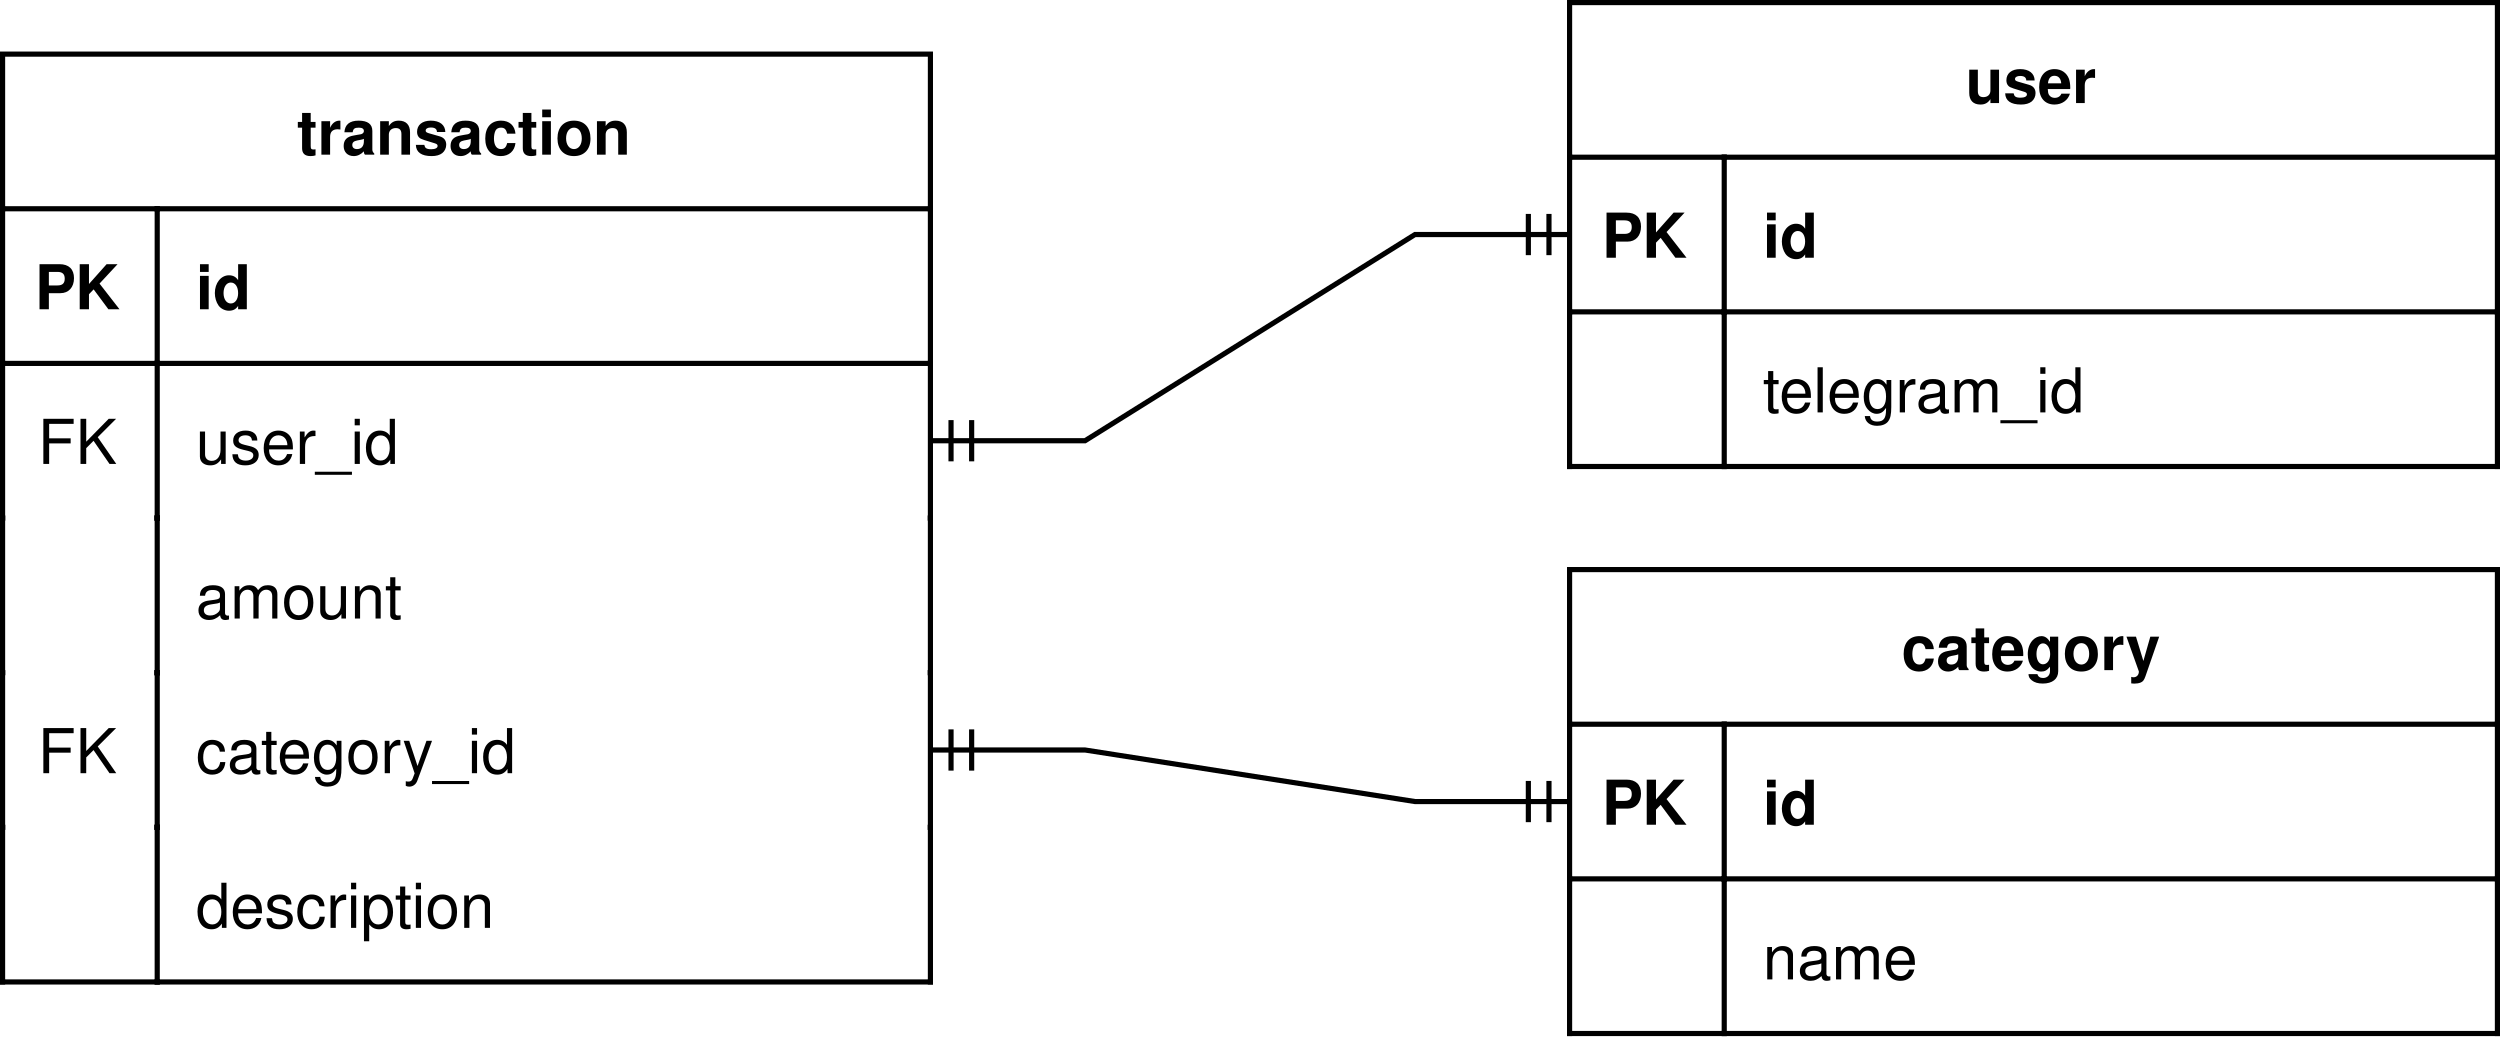
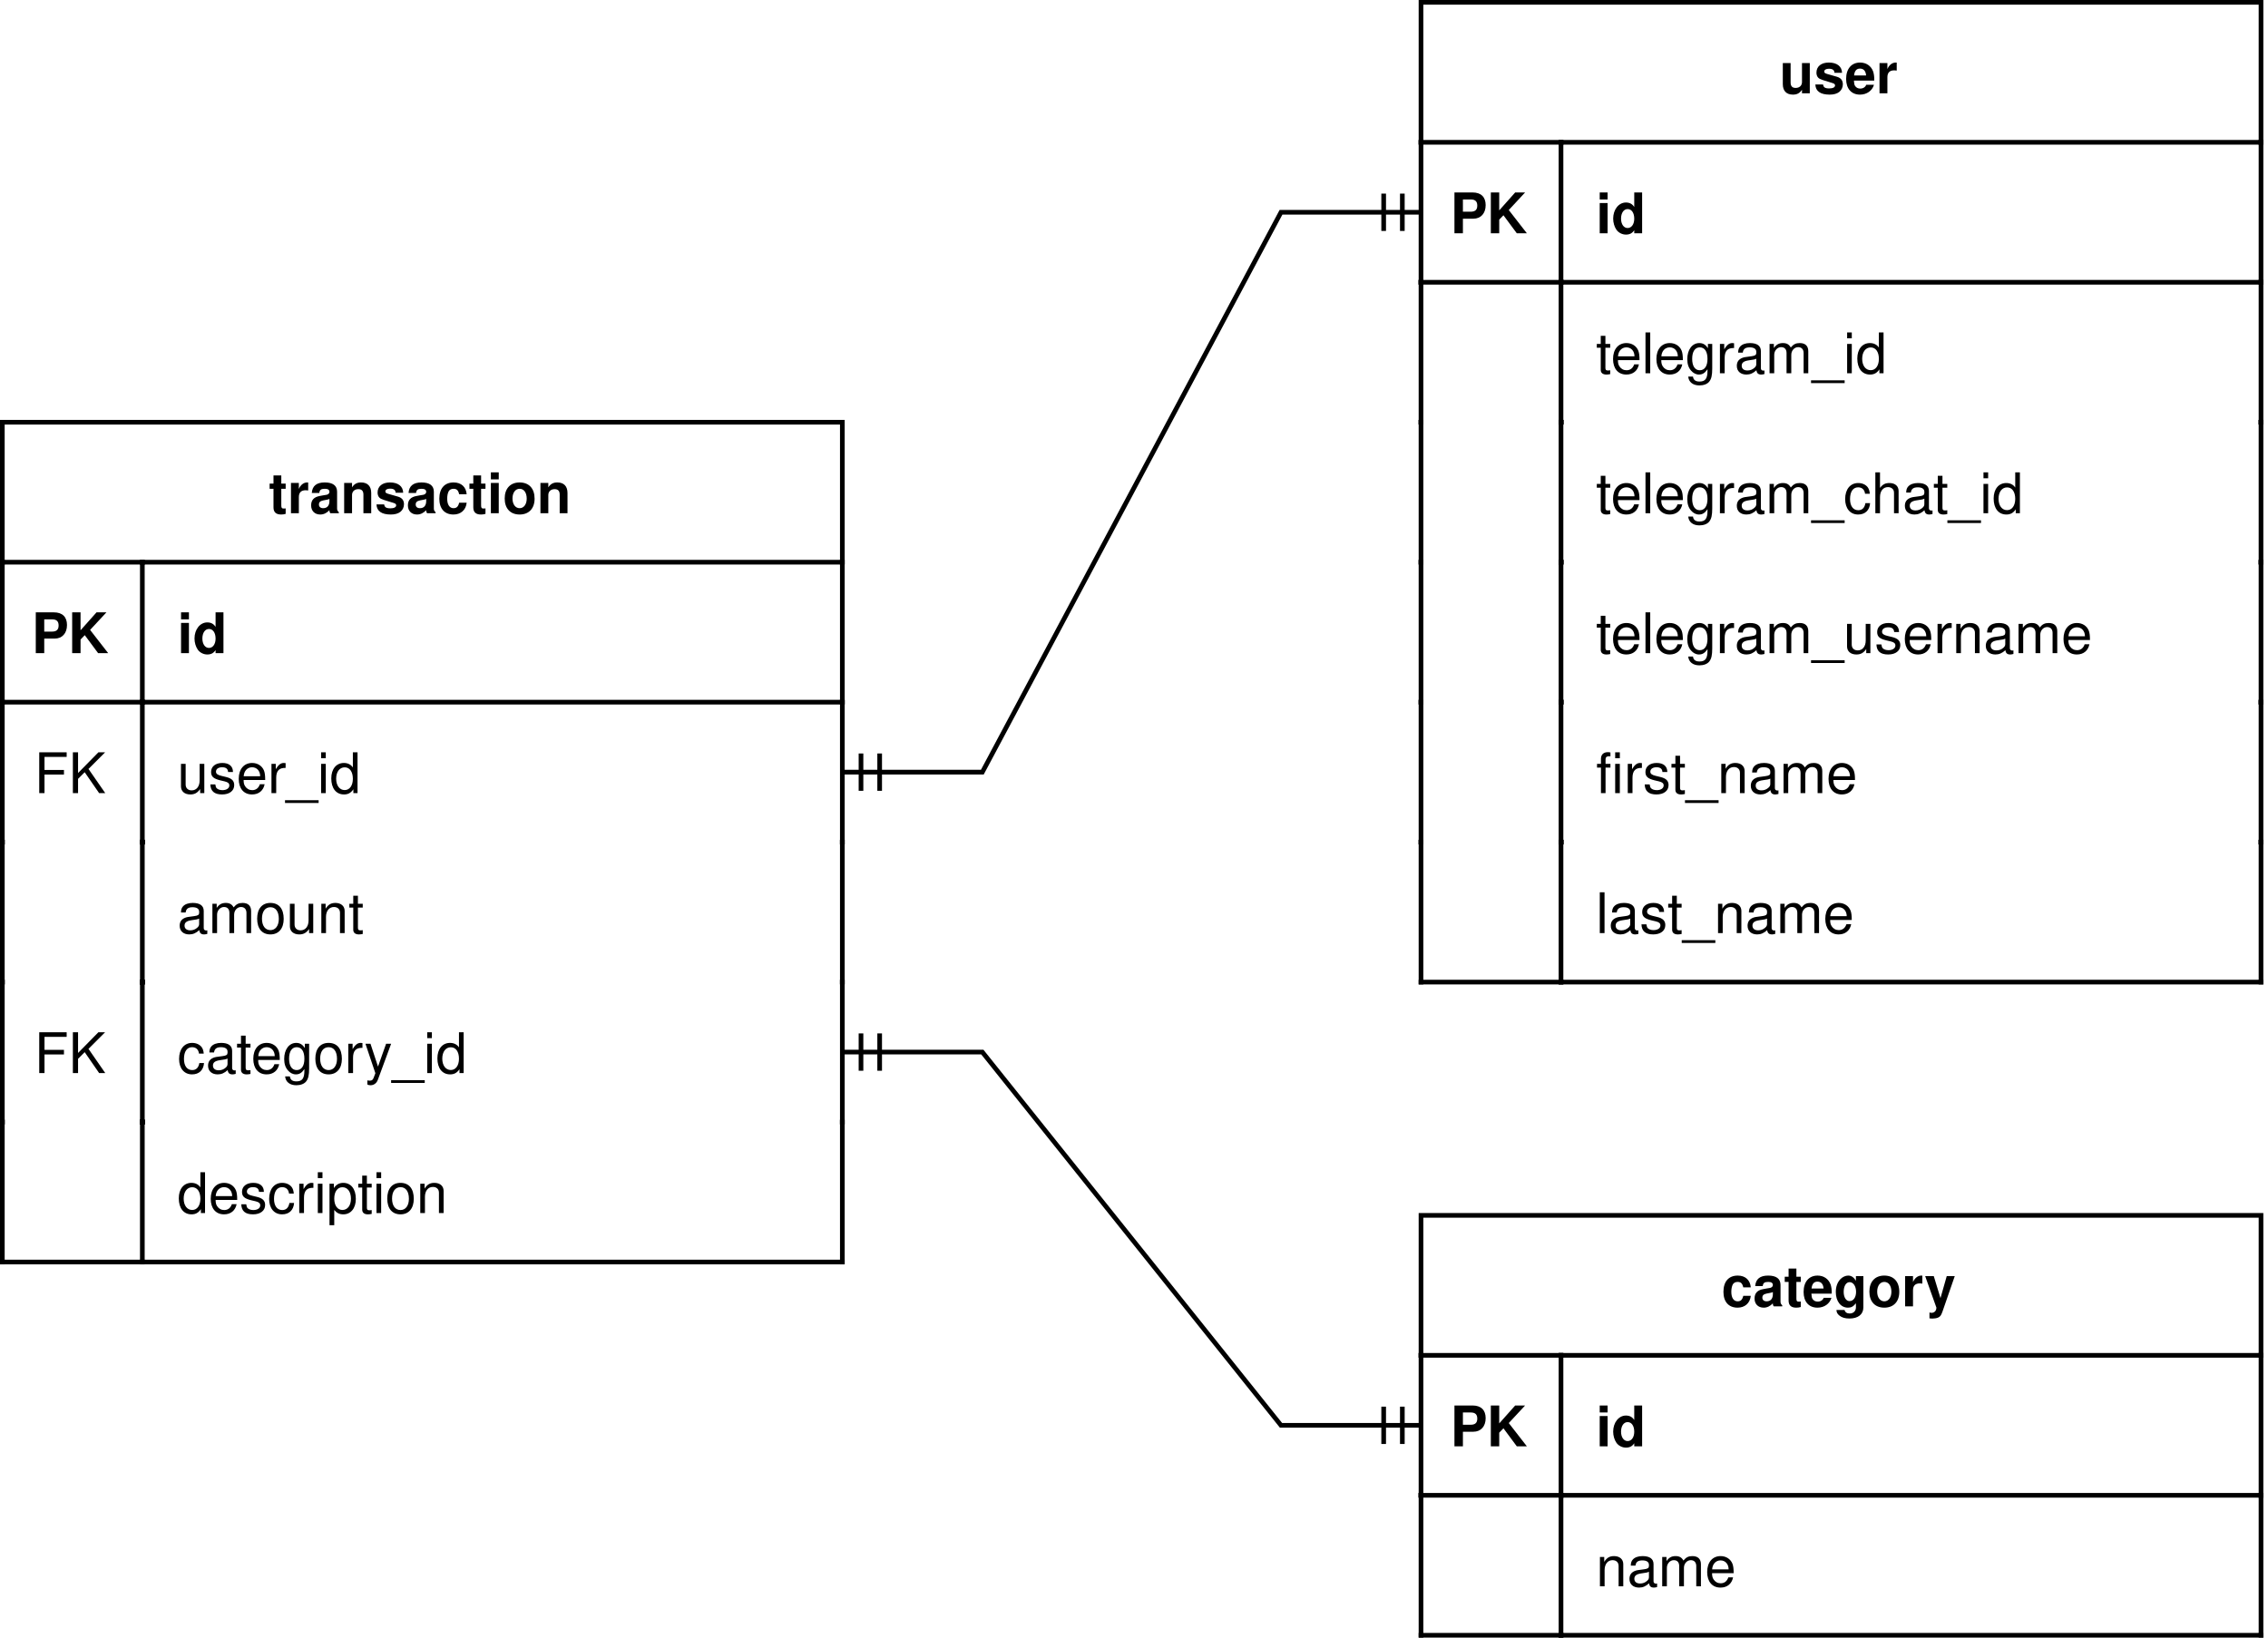
- <svg xmlns="http://www.w3.org/2000/svg" version="1.1" width="485px" height="201px" viewBox="-0.5 -0.5 485 201" content="&lt;mxfile host=&quot;app.diagrams.net&quot; modified=&quot;2023-03-04T10:15:41.410Z&quot; agent=&quot;5.0 (Macintosh; Intel Mac OS X 10_15_7) AppleWebKit/537.36 (KHTML, like Gecko) Chrome/110.0.0.0 Safari/537.36&quot; etag=&quot;CyoBnGvso1VXxnxtH4ga&quot; version=&quot;20.8.22&quot; type=&quot;github&quot;&gt;&lt;diagram name=&quot;Page-1&quot; id=&quot;yiS-8fv0k1uVk9mDooas&quot;&gt;7Zxtc6I6FIB/jR93R0B8+bha3Td3b8fuzG4/3clKxMwNiRNi1f31N4EEkFAL1lWLzHSm5BBO4JyHc3JC2pYzCrYfGVgtv1EP4pbd9rYt565l25Y16IhfUrKLJd2BHQt8hjzVKRU8oD9QCdtKukYeDPc6ckoxR6t94ZwSAud8TwYYo5v9bguK90ddAR8agoc5wKb0J/L4Mpb27V4q/wSRv9QjW91BfCYAurN6knAJPLrJiJxxyxkxSnl8FGxHEEvjabvE102eOZvcGIOEl7mAP3qfv9gDMP388zvq3X/oPa6775SWJ4DX6oE5AyQEc44oUffNd9oY4hFW8pCD31I0DDlgXPnMaQuB8AIHiEAmBFbUxhisQhR1jyVLhL0p2NE114p0a7hAW+jNYpfJvsJ7U6FMNqXyhVD+oG5GngYY+UQcz4UB5IhDBkNxL1MQctXDNJF+Xsg43GZEymQfIQ0gZzvRJSFYuU/xO1DNTQqD1VeyZRYELQQKQD9RnYw2E8AC4osHqjScVTCckxsNYGESAjgc0jXxwiwY4iDzoKkowqUCOraBzmFeZhL+4ZIy9EdSgpVXswxF7Q0KMCDirQJeTjSkURSJWEAYjyimEjRCCTRYk508Rlc/APMhV4IVRYRHFnKH4kfYbNR+77Zcca8j0bbStviR3RkfURKKVwJFAEGB1gZKvIacrpRSDBdaP1MOkce/Kec0eBbEg2/jy3Tu9t3+Eo15PLIw7nFRFQLHgOD+67MYiOfnCOAU+yhgyLANUqcVeLbQ1ol984bPhwkqzLnAUeRdIs+DpLw/7NL+yDjAqWj/gmBQUdsZXvaO4WfR/bJ+1uE/7jsMV2COiD+Nr+zmQHDPBcL2+RfTPSkYpdSdgQy3SQOl0kD7L6aB7qXTQNeAYHLpNAA9pPW9Mgu4pd1R9yzQM9y8DiH79/pTwVm8f3Ohv9+E/ouH/rL16F8L/YPyELy1wN8v7Yy6B3695JDxMgjEaLzGgb+8928u8FvmsmET+c8d+S370qHfMpcAazTtt8p7pPbh31zmm4sBfcp29Z78V2Cgzklg4s3+C8dfn9BkB6fj9id78gW9s8xqsEkCZ08C7hmTQDEGFarAK04BhxG/qRRQbAqzzvNgOGdodfBL8ZtKAa9loM4poDhcmVDoecHhVNC6ib0DHUt9NtPBuuxizaAaGRWGG1wHOLp0aeYOJ9w8MCjN57XsHrDNdYRabR9ol/ZIjaYPxaYwlwquv3A85QaC8ijc3CzCNlcXmmTw2kKycjK4+B4C29xjdOEAcbq1xATxJhPY5oYhAgJ47bngPM6/udjvmPMCuaXkcPy/zeqxXzJAn6Z4LBitdyXINNOFk9eOyWv4dmpHx5wu1Kl2dJoZQ2IKc8ZwU7VjBRRub/5g7jxuksEra8fqyeDitaNT4Vv0W6sdE8SbTOCY35o5xNBnIKj3PpQKDNxcCuiUSAHQ86HOxsLSiO9mEAP55XqcnolzdpwDLFtmCR5g9f5C4n2Qf00umuNZAIj3D0nK0KITTD4u1KlDDMl2v7KNR9l47+rm3TZ78k7nF7hF/Je+A3GcuUq00otkQ19jEqUqz5Cu2RweMKSaZnGdq16aj0ijlg1HVrsAlkTIImc8wb37PUDkvcygWdaVHl2bdHMUxo+urkoJNBR1corsvKLYNoaik6FcIo1dGuUjkDwW/+NR1vv2XmRZf5e5GpY7zj6Cnc6RLLs5RU5e0dEsi2b6Xyvi7un//nDG/wM=&lt;/diagram&gt;&lt;/mxfile&gt;" resource="https://app.diagrams.net/#Hmsemitkin%2Ffinancie%2Fmaster%2Fuse-case.drawio.svg">
+ <svg xmlns="http://www.w3.org/2000/svg" version="1.1" width="486px" height="351px" viewBox="-0.5 -0.5 486 351" content="&lt;mxfile host=&quot;app.diagrams.net&quot; modified=&quot;2023-03-04T12:50:58.990Z&quot; agent=&quot;5.0 (Macintosh; Intel Mac OS X 10_15_7) AppleWebKit/537.36 (KHTML, like Gecko) Chrome/110.0.0.0 Safari/537.36&quot; etag=&quot;m5pzVu1hDfxOgWfiNq3H&quot; version=&quot;21.0.2&quot; type=&quot;github&quot;&gt;&lt;diagram name=&quot;Page-1&quot; id=&quot;yiS-8fv0k1uVk9mDooas&quot;&gt;7Vxhb5s8EP41+bgpQEiTj0uartvyvqvSSWs/TV5wiDWDkXHaZL9+NthAYpJCm5IEkKoKH+aM7x7u8ZkjHWvsrT9TECz/Iw7EHbPrrDvWdcc0B4Me/y8Em1hgG1YscClyYpGRCu7RXyiFXSldIQeGWx0ZIZihYFs4J74P52xLBiglz9vdFgRvjxoAF2qC+znAuvQncthSTsu8SuW3ELlLNbLRH8ZnPKA6y5mES+CQ54zImnSsMSWExUfeegyxsJ2yS3zdzZ6zyY1R6LMiF7BH58tXcwimX37+j67uPl09rvofpJYngFdywowCPwRzhogv75ttlDH4FAJxyMBvIRqFDFAmfWZ1uYB7gQHkQ8oFRtTGGAQhirrHkiXCzhRsyIopRao1WqA1dGaxy0Rf7r0pVyaaQvmCK7+XNyNOA4xcnx/PuQHEiCMKQ34vUxAy2UM3kZovpAyuMyJpss+QeJDRDe+iziogSvwOZfM5BYMxkLJlFghKCCQA3UR1MtqMAxb4Lp9QqeGMnOGsndEA5ibxAYMjsvKdMAsMfpCZaCqK4FICOqYGncN4mQnwj5aEor8CJVh6NYuhqP2MPAx8/lQBZ0c0IlEUibCAMB4TTATQfOJDDWuik0NJ8ANQFzIpCAjyWWQhe8T/uM3G3Y92x+b3OuZtI23zP9GdsjHxQ/5IoAhAkEPrGQp4jRgJpFIMF0o/lQ4Rx78JY8TbC8SDT+PL6Nxsu/0lNO7CIwvGLVyUBYGlgeDu214Y8PkzBHAK+yhgiLANUqfleDbX1ol9dw2/GyYIN+cCR5F3iRwH+sX9YRb2R8YBVkn75wSDktoqeNh7mp9599P6WYX/uO8oDMAc+e40vrK/AwS7KiCs9z+Y9lGBUUhdBciwWxooRAPdd6SB/qlpoK+B4ObUNAAdpPS9kQXswu6oOwtcaW5ehZD+On8qqMT7jQv9gzb0nzz0F81H3y30D4uD4NIC/6CwM+oe+NWWQ8bLwOOjsRoH/uLeb1zgN/RtwzbyVx35DfPUod/QtwBrtOw3inuk9uFf3+ab8wFdQjf1XvyXwECdSeDGmf0JJ9+e0M0GTifdW/PmK/pg6NlgSwKVk4BdIQnkw6BEFnjGFHAY4o2igHxT6HmeA8M5RcHBN8UXRQFvxUCdKSA/XOmgUOuCw1TQaUTtQM+Qr81ksC68Tz8sh4w9wxk5e0PD8wCOSl3atcMRiweGhfF5LtUDpr6PUKvygW5hj9Ro+ZBvCn2r4PwTx2MWEBSHQuNWEaa+u9CSwVsTydJkcPIaAlOvMTpxgDjeXmIC8ZYJTL1gyAcePHcuqMb5jYv9lr4uECUlh+N/w7LHlyJy8q3E29LFgQ66qzMBSbtAOHq2mDx4l5MtWvoCoU7ZotWuERJT6GuERmWLJaDQvBWDXmvcksEbs8XyZHDybNEq8fb50rLFBOItE1j622UGMXQp8OpdeVICA3WmAOyyR9Lf9Ae3k7n/5+HHIBjZbd15aQbQUFSYFPYyQJWF57kouNzC8xe8sR/ztY7/udPOKTxP4v98CdhFk8ARcdA4Dmg/Oz0DDqi0BD0XBiWSwRqQgN1MEtBTvYQDxMuCy359dEQcNI4Eyrwyblng3Vigyhr0fByUWA3UgAZi2DePB0yd7ReIhuxX8xhgHwQaRwGWniC2FFA9BeQUD1RLAVaJT5JrQAGxHZtHATn1Qhg0kgH2IaDODJD/03QF9gCg40L1bp6bFbHNDGIgvlybpGfiN/gxBRimIAnmYfn0Qt/5JH5NljcnMw/4zvcIIRFr5J2gYrpQMQcfkm4eso1H0fhoq+b1OnvyWtELXCP2oO6AH2eu4q30ItFQ1+jwkYgKyYrO4QFDykU0U1S1lwtkdYIwamaEg8HI6OaAJRHSyBlPcOt+DyDyThBoFutSj6pU6u+gMJ66vCpFoKaot6PI3FUU20ZTdDQoF3ipfWoovwKSr4X/66Gsvtt/EctqA/NssNyztiHY670Sy/aOImtX0auxzJvpr1bH3dOf/rYm/wA=&lt;/diagram&gt;&lt;/mxfile&gt;" resource="https://app.diagrams.net/#Hmsemitkin%2Ffinancie%2Fmaster%2Fdatabase-diagram.drawio.svg">
  <defs>
-     <clipPath id="mx-clip-0-40-30-30-0">
-       <rect x="0" y="40" width="30" height="30" />
+     <clipPath id="mx-clip-0-120-30-30-0">
+       <rect x="0" y="120" width="30" height="30" />
    </clipPath>
-     <clipPath id="mx-clip-36-40-144-30-0">
-       <rect x="36" y="40" width="144" height="30" />
+     <clipPath id="mx-clip-36-120-144-30-0">
+       <rect x="36" y="120" width="144" height="30" />
    </clipPath>
-     <clipPath id="mx-clip-0-70-30-30-0">
-       <rect x="0" y="70" width="30" height="30" />
+     <clipPath id="mx-clip-0-150-30-30-0">
+       <rect x="0" y="150" width="30" height="30" />
    </clipPath>
-     <clipPath id="mx-clip-36-70-144-30-0">
-       <rect x="36" y="70" width="144" height="30" />
+     <clipPath id="mx-clip-36-150-144-30-0">
+       <rect x="36" y="150" width="144" height="30" />
    </clipPath>
-     <clipPath id="mx-clip-36-100-144-30-0">
-       <rect x="36" y="100" width="144" height="30" />
+     <clipPath id="mx-clip-36-180-144-30-0">
+       <rect x="36" y="180" width="144" height="30" />
    </clipPath>
-     <clipPath id="mx-clip-0-130-30-30-0">
-       <rect x="0" y="130" width="30" height="30" />
+     <clipPath id="mx-clip-0-210-30-30-0">
+       <rect x="0" y="210" width="30" height="30" />
    </clipPath>
-     <clipPath id="mx-clip-36-130-144-30-0">
-       <rect x="36" y="130" width="144" height="30" />
+     <clipPath id="mx-clip-36-210-144-30-0">
+       <rect x="36" y="210" width="144" height="30" />
    </clipPath>
-     <clipPath id="mx-clip-36-160-144-30-0">
-       <rect x="36" y="160" width="144" height="30" />
+     <clipPath id="mx-clip-36-240-144-30-0">
+       <rect x="36" y="240" width="144" height="30" />
    </clipPath>
-     <clipPath id="mx-clip-304-140-30-30-0">
-       <rect x="304" y="140" width="30" height="30" />
+     <clipPath id="mx-clip-304-290-30-30-0">
+       <rect x="304" y="290" width="30" height="30" />
    </clipPath>
-     <clipPath id="mx-clip-340-140-144-30-0">
-       <rect x="340" y="140" width="144" height="30" />
+     <clipPath id="mx-clip-340-290-144-30-0">
+       <rect x="340" y="290" width="144" height="30" />
    </clipPath>
-     <clipPath id="mx-clip-340-170-144-30-0">
-       <rect x="340" y="170" width="144" height="30" />
+     <clipPath id="mx-clip-340-320-144-30-0">
+       <rect x="340" y="320" width="144" height="30" />
    </clipPath>
    <clipPath id="mx-clip-304-30-30-30-0">
      <rect x="304" y="30" width="30" height="30" />
    </clipPath>
    <clipPath id="mx-clip-340-30-144-30-0">
      <rect x="340" y="30" width="144" height="30" />
    </clipPath>
    <clipPath id="mx-clip-340-60-144-30-0">
      <rect x="340" y="60" width="144" height="30" />
    </clipPath>
+     <clipPath id="mx-clip-340-90-144-30-0">
+       <rect x="340" y="90" width="144" height="30" />
+     </clipPath>
+     <clipPath id="mx-clip-340-120-144-30-0">
+       <rect x="340" y="120" width="144" height="30" />
+     </clipPath>
+     <clipPath id="mx-clip-340-150-144-30-0">
+       <rect x="340" y="150" width="144" height="30" />
+     </clipPath>
+     <clipPath id="mx-clip-340-180-144-30-0">
+       <rect x="340" y="180" width="144" height="30" />
+     </clipPath>
  </defs>
  <g>
-     <path d="M 0 40 L 0 10 L 180 10 L 180 40" fill="rgb(255, 255, 255)" stroke="rgb(0, 0, 0)" stroke-miterlimit="10" pointer-events="all" />
-     <path d="M 0 40 L 0 190 L 180 190 L 180 40" fill="none" stroke="rgb(0, 0, 0)" stroke-miterlimit="10" pointer-events="none" />
-     <path d="M 0 40 L 180 40" fill="none" stroke="rgb(0, 0, 0)" stroke-miterlimit="10" pointer-events="none" />
-     <path d="M 30 40 L 30 70 L 30 100 L 30 130 L 30 160 L 30 190" fill="none" stroke="rgb(0, 0, 0)" stroke-miterlimit="10" pointer-events="none" />
+     <path d="M 0 120 L 0 90 L 180 90 L 180 120" fill="rgb(255, 255, 255)" stroke="rgb(0, 0, 0)" stroke-miterlimit="10" pointer-events="all" />
+     <path d="M 0 120 L 0 270 L 180 270 L 180 120" fill="none" stroke="rgb(0, 0, 0)" stroke-miterlimit="10" pointer-events="none" />
+     <path d="M 0 120 L 180 120" fill="none" stroke="rgb(0, 0, 0)" stroke-miterlimit="10" pointer-events="none" />
+     <path d="M 30 120 L 30 150 L 30 180 L 30 210 L 30 240 L 30 270" fill="none" stroke="rgb(0, 0, 0)" stroke-miterlimit="10" pointer-events="none" />
    <g fill="rgb(0, 0, 0)" font-family="Helvetica" font-weight="bold" pointer-events="none" text-anchor="middle" font-size="12px">
-       <text x="89.5" y="29.5">transaction</text>
+       <text x="89.5" y="109.5">transaction</text>
    </g>
-     <path d="M 0 40 M 180 40 M 180 70 L 0 70" fill="none" stroke="rgb(0, 0, 0)" stroke-linecap="square" stroke-miterlimit="10" pointer-events="none" />
-     <path d="M 0 40 M 30 40 M 30 70 M 0 70" fill="none" stroke="rgb(0, 0, 0)" stroke-linecap="square" stroke-miterlimit="10" pointer-events="none" />
-     <g fill="rgb(0, 0, 0)" font-family="Helvetica" font-weight="bold" pointer-events="none" clip-path="url(#mx-clip-0-40-30-30-0)" text-anchor="middle" font-size="12px">
-       <text x="14.5" y="59.5">PK</text>
+     <path d="M 0 120 M 180 120 M 180 150 L 0 150" fill="none" stroke="rgb(0, 0, 0)" stroke-linecap="square" stroke-miterlimit="10" pointer-events="none" />
+     <path d="M 0 120 M 30 120 M 30 150 M 0 150" fill="none" stroke="rgb(0, 0, 0)" stroke-linecap="square" stroke-miterlimit="10" pointer-events="none" />
+     <g fill="rgb(0, 0, 0)" font-family="Helvetica" font-weight="bold" pointer-events="none" clip-path="url(#mx-clip-0-120-30-30-0)" text-anchor="middle" font-size="12px">
+       <text x="14.5" y="139.5">PK</text>
    </g>
-     <path d="M 30 40 M 180 40 M 180 70 M 30 70" fill="none" stroke="rgb(0, 0, 0)" stroke-linecap="square" stroke-miterlimit="10" pointer-events="none" />
-     <g fill="rgb(0, 0, 0)" font-family="Helvetica" font-weight="bold" text-decoration="underline" pointer-events="none" clip-path="url(#mx-clip-36-40-144-30-0)" font-size="12px">
-       <text x="37.5" y="59.5">id</text>
+     <path d="M 30 120 M 180 120 M 180 150 M 30 150" fill="none" stroke="rgb(0, 0, 0)" stroke-linecap="square" stroke-miterlimit="10" pointer-events="none" />
+     <g fill="rgb(0, 0, 0)" font-family="Helvetica" font-weight="bold" text-decoration="underline" pointer-events="none" clip-path="url(#mx-clip-36-120-144-30-0)" font-size="12px">
+       <text x="37.5" y="139.5">id</text>
    </g>
-     <path d="M 0 70 M 30 70 M 30 100 M 0 100" fill="none" stroke="rgb(0, 0, 0)" stroke-linecap="square" stroke-miterlimit="10" pointer-events="none" />
-     <g fill="rgb(0, 0, 0)" font-family="Helvetica" pointer-events="none" clip-path="url(#mx-clip-0-70-30-30-0)" text-anchor="middle" font-size="12px">
-       <text x="14.5" y="89.5">FK</text>
+     <path d="M 0 150 M 30 150 M 30 180 M 0 180" fill="none" stroke="rgb(0, 0, 0)" stroke-linecap="square" stroke-miterlimit="10" pointer-events="none" />
+     <g fill="rgb(0, 0, 0)" font-family="Helvetica" pointer-events="none" clip-path="url(#mx-clip-0-150-30-30-0)" text-anchor="middle" font-size="12px">
+       <text x="14.5" y="169.5">FK</text>
    </g>
-     <path d="M 30 70 M 180 70 M 180 100 M 30 100" fill="none" stroke="rgb(0, 0, 0)" stroke-linecap="square" stroke-miterlimit="10" pointer-events="none" />
-     <g fill="rgb(0, 0, 0)" font-family="Helvetica" pointer-events="none" clip-path="url(#mx-clip-36-70-144-30-0)" font-size="12px">
-       <text x="37.5" y="89.5">user_id</text>
+     <path d="M 30 150 M 180 150 M 180 180 M 30 180" fill="none" stroke="rgb(0, 0, 0)" stroke-linecap="square" stroke-miterlimit="10" pointer-events="none" />
+     <g fill="rgb(0, 0, 0)" font-family="Helvetica" pointer-events="none" clip-path="url(#mx-clip-36-150-144-30-0)" font-size="12px">
+       <text x="37.5" y="169.5">user_id</text>
    </g>
-     <path d="M 0 100 M 30 100 M 30 130 M 0 130" fill="none" stroke="rgb(0, 0, 0)" stroke-linecap="square" stroke-miterlimit="10" pointer-events="none" />
-     <path d="M 30 100 M 180 100 M 180 130 M 30 130" fill="none" stroke="rgb(0, 0, 0)" stroke-linecap="square" stroke-miterlimit="10" pointer-events="none" />
-     <g fill="rgb(0, 0, 0)" font-family="Helvetica" pointer-events="none" clip-path="url(#mx-clip-36-100-144-30-0)" font-size="12px">
-       <text x="37.5" y="119.5">amount</text>
+     <path d="M 0 180 M 30 180 M 30 210 M 0 210" fill="none" stroke="rgb(0, 0, 0)" stroke-linecap="square" stroke-miterlimit="10" pointer-events="none" />
+     <path d="M 30 180 M 180 180 M 180 210 M 30 210" fill="none" stroke="rgb(0, 0, 0)" stroke-linecap="square" stroke-miterlimit="10" pointer-events="none" />
+     <g fill="rgb(0, 0, 0)" font-family="Helvetica" pointer-events="none" clip-path="url(#mx-clip-36-180-144-30-0)" font-size="12px">
+       <text x="37.5" y="199.5">amount</text>
    </g>
-     <path d="M 0 130 M 30 130 M 30 160 M 0 160" fill="none" stroke="rgb(0, 0, 0)" stroke-linecap="square" stroke-miterlimit="10" pointer-events="none" />
-     <g fill="rgb(0, 0, 0)" font-family="Helvetica" pointer-events="none" clip-path="url(#mx-clip-0-130-30-30-0)" text-anchor="middle" font-size="12px">
-       <text x="14.5" y="149.5">FK</text>
+     <path d="M 0 210 M 30 210 M 30 240 M 0 240" fill="none" stroke="rgb(0, 0, 0)" stroke-linecap="square" stroke-miterlimit="10" pointer-events="none" />
+     <g fill="rgb(0, 0, 0)" font-family="Helvetica" pointer-events="none" clip-path="url(#mx-clip-0-210-30-30-0)" text-anchor="middle" font-size="12px">
+       <text x="14.5" y="229.5">FK</text>
    </g>
-     <path d="M 30 130 M 180 130 M 180 160 M 30 160" fill="none" stroke="rgb(0, 0, 0)" stroke-linecap="square" stroke-miterlimit="10" pointer-events="none" />
-     <g fill="rgb(0, 0, 0)" font-family="Helvetica" pointer-events="none" clip-path="url(#mx-clip-36-130-144-30-0)" font-size="12px">
-       <text x="37.5" y="149.5">category_id</text>
+     <path d="M 30 210 M 180 210 M 180 240 M 30 240" fill="none" stroke="rgb(0, 0, 0)" stroke-linecap="square" stroke-miterlimit="10" pointer-events="none" />
+     <g fill="rgb(0, 0, 0)" font-family="Helvetica" pointer-events="none" clip-path="url(#mx-clip-36-210-144-30-0)" font-size="12px">
+       <text x="37.5" y="229.5">category_id</text>
    </g>
-     <path d="M 0 160 M 30 160 M 30 190 M 0 190" fill="none" stroke="rgb(0, 0, 0)" stroke-linecap="square" stroke-miterlimit="10" pointer-events="none" />
-     <path d="M 30 160 M 180 160 M 180 190 M 30 190" fill="none" stroke="rgb(0, 0, 0)" stroke-linecap="square" stroke-miterlimit="10" pointer-events="none" />
-     <g fill="rgb(0, 0, 0)" font-family="Helvetica" pointer-events="none" clip-path="url(#mx-clip-36-160-144-30-0)" font-size="12px">
-       <text x="37.5" y="179.5">description</text>
+     <path d="M 0 240 M 30 240 M 30 270 M 0 270" fill="none" stroke="rgb(0, 0, 0)" stroke-linecap="square" stroke-miterlimit="10" pointer-events="none" />
+     <path d="M 30 240 M 180 240 M 180 270 M 30 270" fill="none" stroke="rgb(0, 0, 0)" stroke-linecap="square" stroke-miterlimit="10" pointer-events="none" />
+     <g fill="rgb(0, 0, 0)" font-family="Helvetica" pointer-events="none" clip-path="url(#mx-clip-36-240-144-30-0)" font-size="12px">
+       <text x="37.5" y="259.5">description</text>
    </g>
-     <path d="M 304 140 L 304 110 L 484 110 L 484 140" fill="rgb(255, 255, 255)" stroke="rgb(0, 0, 0)" stroke-miterlimit="10" pointer-events="none" />
-     <path d="M 304 140 L 304 200 L 484 200 L 484 140" fill="none" stroke="rgb(0, 0, 0)" stroke-miterlimit="10" pointer-events="none" />
-     <path d="M 304 140 L 484 140" fill="none" stroke="rgb(0, 0, 0)" stroke-miterlimit="10" pointer-events="none" />
-     <path d="M 334 140 L 334 170 L 334 200" fill="none" stroke="rgb(0, 0, 0)" stroke-miterlimit="10" pointer-events="none" />
+     <path d="M 304 290 L 304 260 L 484 260 L 484 290" fill="rgb(255, 255, 255)" stroke="rgb(0, 0, 0)" stroke-miterlimit="10" pointer-events="none" />
+     <path d="M 304 290 L 304 350 L 484 350 L 484 290" fill="none" stroke="rgb(0, 0, 0)" stroke-miterlimit="10" pointer-events="none" />
+     <path d="M 304 290 L 484 290" fill="none" stroke="rgb(0, 0, 0)" stroke-miterlimit="10" pointer-events="none" />
+     <path d="M 334 290 L 334 320 L 334 350" fill="none" stroke="rgb(0, 0, 0)" stroke-miterlimit="10" pointer-events="none" />
    <g fill="rgb(0, 0, 0)" font-family="Helvetica" font-weight="bold" pointer-events="none" text-anchor="middle" font-size="12px">
-       <text x="393.5" y="129.5">category</text>
+       <text x="393.5" y="279.5">category</text>
    </g>
-     <path d="M 304 140 M 484 140 M 484 170 L 304 170" fill="none" stroke="rgb(0, 0, 0)" stroke-linecap="square" stroke-miterlimit="10" pointer-events="none" />
-     <path d="M 304 140 M 334 140 M 334 170 M 304 170" fill="none" stroke="rgb(0, 0, 0)" stroke-linecap="square" stroke-miterlimit="10" pointer-events="none" />
-     <g fill="rgb(0, 0, 0)" font-family="Helvetica" font-weight="bold" pointer-events="none" clip-path="url(#mx-clip-304-140-30-30-0)" text-anchor="middle" font-size="12px">
-       <text x="318.5" y="159.5">PK</text>
+     <path d="M 304 290 M 484 290 M 484 320 L 304 320" fill="none" stroke="rgb(0, 0, 0)" stroke-linecap="square" stroke-miterlimit="10" pointer-events="none" />
+     <path d="M 304 290 M 334 290 M 334 320 M 304 320" fill="none" stroke="rgb(0, 0, 0)" stroke-linecap="square" stroke-miterlimit="10" pointer-events="none" />
+     <g fill="rgb(0, 0, 0)" font-family="Helvetica" font-weight="bold" pointer-events="none" clip-path="url(#mx-clip-304-290-30-30-0)" text-anchor="middle" font-size="12px">
+       <text x="318.5" y="309.5">PK</text>
    </g>
-     <path d="M 334 140 M 484 140 M 484 170 M 334 170" fill="none" stroke="rgb(0, 0, 0)" stroke-linecap="square" stroke-miterlimit="10" pointer-events="none" />
-     <g fill="rgb(0, 0, 0)" font-family="Helvetica" font-weight="bold" text-decoration="underline" pointer-events="none" clip-path="url(#mx-clip-340-140-144-30-0)" font-size="12px">
-       <text x="341.5" y="159.5">id</text>
+     <path d="M 334 290 M 484 290 M 484 320 M 334 320" fill="none" stroke="rgb(0, 0, 0)" stroke-linecap="square" stroke-miterlimit="10" pointer-events="none" />
+     <g fill="rgb(0, 0, 0)" font-family="Helvetica" font-weight="bold" text-decoration="underline" pointer-events="none" clip-path="url(#mx-clip-340-290-144-30-0)" font-size="12px">
+       <text x="341.5" y="309.5">id</text>
    </g>
-     <path d="M 304 170 M 334 170 M 334 200 M 304 200" fill="none" stroke="rgb(0, 0, 0)" stroke-linecap="square" stroke-miterlimit="10" pointer-events="none" />
-     <path d="M 334 170 M 484 170 M 484 200 M 334 200" fill="none" stroke="rgb(0, 0, 0)" stroke-linecap="square" stroke-miterlimit="10" pointer-events="none" />
-     <g fill="rgb(0, 0, 0)" font-family="Helvetica" pointer-events="none" clip-path="url(#mx-clip-340-170-144-30-0)" font-size="12px">
-       <text x="341.5" y="189.5">name</text>
+     <path d="M 304 320 M 334 320 M 334 350 M 304 350" fill="none" stroke="rgb(0, 0, 0)" stroke-linecap="square" stroke-miterlimit="10" pointer-events="none" />
+     <path d="M 334 320 M 484 320 M 484 350 M 334 350" fill="none" stroke="rgb(0, 0, 0)" stroke-linecap="square" stroke-miterlimit="10" pointer-events="none" />
+     <g fill="rgb(0, 0, 0)" font-family="Helvetica" pointer-events="none" clip-path="url(#mx-clip-340-320-144-30-0)" font-size="12px">
+       <text x="341.5" y="339.5">name</text>
    </g>
    <path d="M 304 30 L 304 0 L 484 0 L 484 30" fill="rgb(255, 255, 255)" stroke="rgb(0, 0, 0)" stroke-miterlimit="10" pointer-events="none" />
-     <path d="M 304 30 L 304 90 L 484 90 L 484 30" fill="none" stroke="rgb(0, 0, 0)" stroke-miterlimit="10" pointer-events="none" />
+     <path d="M 304 30 L 304 210 L 484 210 L 484 30" fill="none" stroke="rgb(0, 0, 0)" stroke-miterlimit="10" pointer-events="none" />
    <path d="M 304 30 L 484 30" fill="none" stroke="rgb(0, 0, 0)" stroke-miterlimit="10" pointer-events="none" />
-     <path d="M 334 30 L 334 60 L 334 90" fill="none" stroke="rgb(0, 0, 0)" stroke-miterlimit="10" pointer-events="none" />
+     <path d="M 334 30 L 334 60 L 334 90 L 334 120 L 334 150 L 334 180 L 334 210" fill="none" stroke="rgb(0, 0, 0)" stroke-miterlimit="10" pointer-events="none" />
    <g fill="rgb(0, 0, 0)" font-family="Helvetica" font-weight="bold" pointer-events="none" text-anchor="middle" font-size="12px">
      <text x="393.5" y="19.5">user</text>
    </g>
    <path d="M 304 30 M 484 30 M 484 60 L 304 60" fill="none" stroke="rgb(0, 0, 0)" stroke-linecap="square" stroke-miterlimit="10" pointer-events="none" />
    <path d="M 304 30 M 334 30 M 334 60 M 304 60" fill="none" stroke="rgb(0, 0, 0)" stroke-linecap="square" stroke-miterlimit="10" pointer-events="none" />
    <g fill="rgb(0, 0, 0)" font-family="Helvetica" font-weight="bold" pointer-events="none" clip-path="url(#mx-clip-304-30-30-30-0)" text-anchor="middle" font-size="12px">
      <text x="318.5" y="49.5">PK</text>
    </g>
    <path d="M 334 30 M 484 30 M 484 60 M 334 60" fill="none" stroke="rgb(0, 0, 0)" stroke-linecap="square" stroke-miterlimit="10" pointer-events="none" />
    <g fill="rgb(0, 0, 0)" font-family="Helvetica" font-weight="bold" text-decoration="underline" pointer-events="none" clip-path="url(#mx-clip-340-30-144-30-0)" font-size="12px">
      <text x="341.5" y="49.5">id</text>
    </g>
    <path d="M 304 60 M 334 60 M 334 90 M 304 90" fill="none" stroke="rgb(0, 0, 0)" stroke-linecap="square" stroke-miterlimit="10" pointer-events="none" />
    <path d="M 334 60 M 484 60 M 484 90 M 334 90" fill="none" stroke="rgb(0, 0, 0)" stroke-linecap="square" stroke-miterlimit="10" pointer-events="none" />
    <g fill="rgb(0, 0, 0)" font-family="Helvetica" pointer-events="none" clip-path="url(#mx-clip-340-60-144-30-0)" font-size="12px">
      <text x="341.5" y="79.5">telegram_id</text>
    </g>
-     <path d="M 180 85 L 210 85 L 274 45 L 304 45" fill="none" stroke="rgb(0, 0, 0)" stroke-miterlimit="10" pointer-events="none" />
-     <path d="M 184 81 L 184 89 M 188 81 L 188 89" fill="none" stroke="rgb(0, 0, 0)" stroke-miterlimit="10" pointer-events="none" />
+     <path d="M 304 90 M 334 90 M 334 120 M 304 120" fill="none" stroke="rgb(0, 0, 0)" stroke-linecap="square" stroke-miterlimit="10" pointer-events="none" />
+     <path d="M 334 90 M 484 90 M 484 120 M 334 120" fill="none" stroke="rgb(0, 0, 0)" stroke-linecap="square" stroke-miterlimit="10" pointer-events="none" />
+     <g fill="rgb(0, 0, 0)" font-family="Helvetica" pointer-events="none" clip-path="url(#mx-clip-340-90-144-30-0)" font-size="12px">
+       <text x="341.5" y="109.5">telegram_chat_id</text>
+     </g>
+     <path d="M 304 120 M 334 120 M 334 150 M 304 150" fill="none" stroke="rgb(0, 0, 0)" stroke-linecap="square" stroke-miterlimit="10" pointer-events="none" />
+     <path d="M 334 120 M 484 120 M 484 150 M 334 150" fill="none" stroke="rgb(0, 0, 0)" stroke-linecap="square" stroke-miterlimit="10" pointer-events="none" />
+     <g fill="rgb(0, 0, 0)" font-family="Helvetica" pointer-events="none" clip-path="url(#mx-clip-340-120-144-30-0)" font-size="12px">
+       <text x="341.5" y="139.5">telegram_username</text>
+     </g>
+     <path d="M 304 150 M 334 150 M 334 180 M 304 180" fill="none" stroke="rgb(0, 0, 0)" stroke-linecap="square" stroke-miterlimit="10" pointer-events="none" />
+     <path d="M 334 150 M 484 150 M 484 180 M 334 180" fill="none" stroke="rgb(0, 0, 0)" stroke-linecap="square" stroke-miterlimit="10" pointer-events="none" />
+     <g fill="rgb(0, 0, 0)" font-family="Helvetica" pointer-events="none" clip-path="url(#mx-clip-340-150-144-30-0)" font-size="12px">
+       <text x="341.5" y="169.5">first_name</text>
+     </g>
+     <path d="M 304 180 M 334 180 M 334 210 M 304 210" fill="none" stroke="rgb(0, 0, 0)" stroke-linecap="square" stroke-miterlimit="10" pointer-events="none" />
+     <path d="M 334 180 M 484 180 M 484 210 M 334 210" fill="none" stroke="rgb(0, 0, 0)" stroke-linecap="square" stroke-miterlimit="10" pointer-events="none" />
+     <g fill="rgb(0, 0, 0)" font-family="Helvetica" pointer-events="none" clip-path="url(#mx-clip-340-180-144-30-0)" font-size="12px">
+       <text x="341.5" y="199.5">last_name</text>
+     </g>
+     <path d="M 180 165 L 210 165 L 274 45 L 304 45" fill="none" stroke="rgb(0, 0, 0)" stroke-miterlimit="10" pointer-events="none" />
+     <path d="M 184 161 L 184 169 M 188 161 L 188 169" fill="none" stroke="rgb(0, 0, 0)" stroke-miterlimit="10" pointer-events="none" />
    <path d="M 300 49 L 300 41 M 296 49 L 296 41" fill="none" stroke="rgb(0, 0, 0)" stroke-miterlimit="10" pointer-events="none" />
-     <path d="M 180 145 L 210 145 L 274 155 L 304 155" fill="none" stroke="rgb(0, 0, 0)" stroke-miterlimit="10" pointer-events="none" />
-     <path d="M 184 141 L 184 149 M 188 141 L 188 149" fill="none" stroke="rgb(0, 0, 0)" stroke-miterlimit="10" pointer-events="none" />
-     <path d="M 300 159 L 300 151 M 296 159 L 296 151" fill="none" stroke="rgb(0, 0, 0)" stroke-miterlimit="10" pointer-events="none" />
+     <path d="M 180 225 L 210 225 L 274 305 L 304 305" fill="none" stroke="rgb(0, 0, 0)" stroke-miterlimit="10" pointer-events="none" />
+     <path d="M 184 221 L 184 229 M 188 221 L 188 229" fill="none" stroke="rgb(0, 0, 0)" stroke-miterlimit="10" pointer-events="none" />
+     <path d="M 300 309 L 300 301 M 296 309 L 296 301" fill="none" stroke="rgb(0, 0, 0)" stroke-miterlimit="10" pointer-events="none" />
  </g>
</svg>
